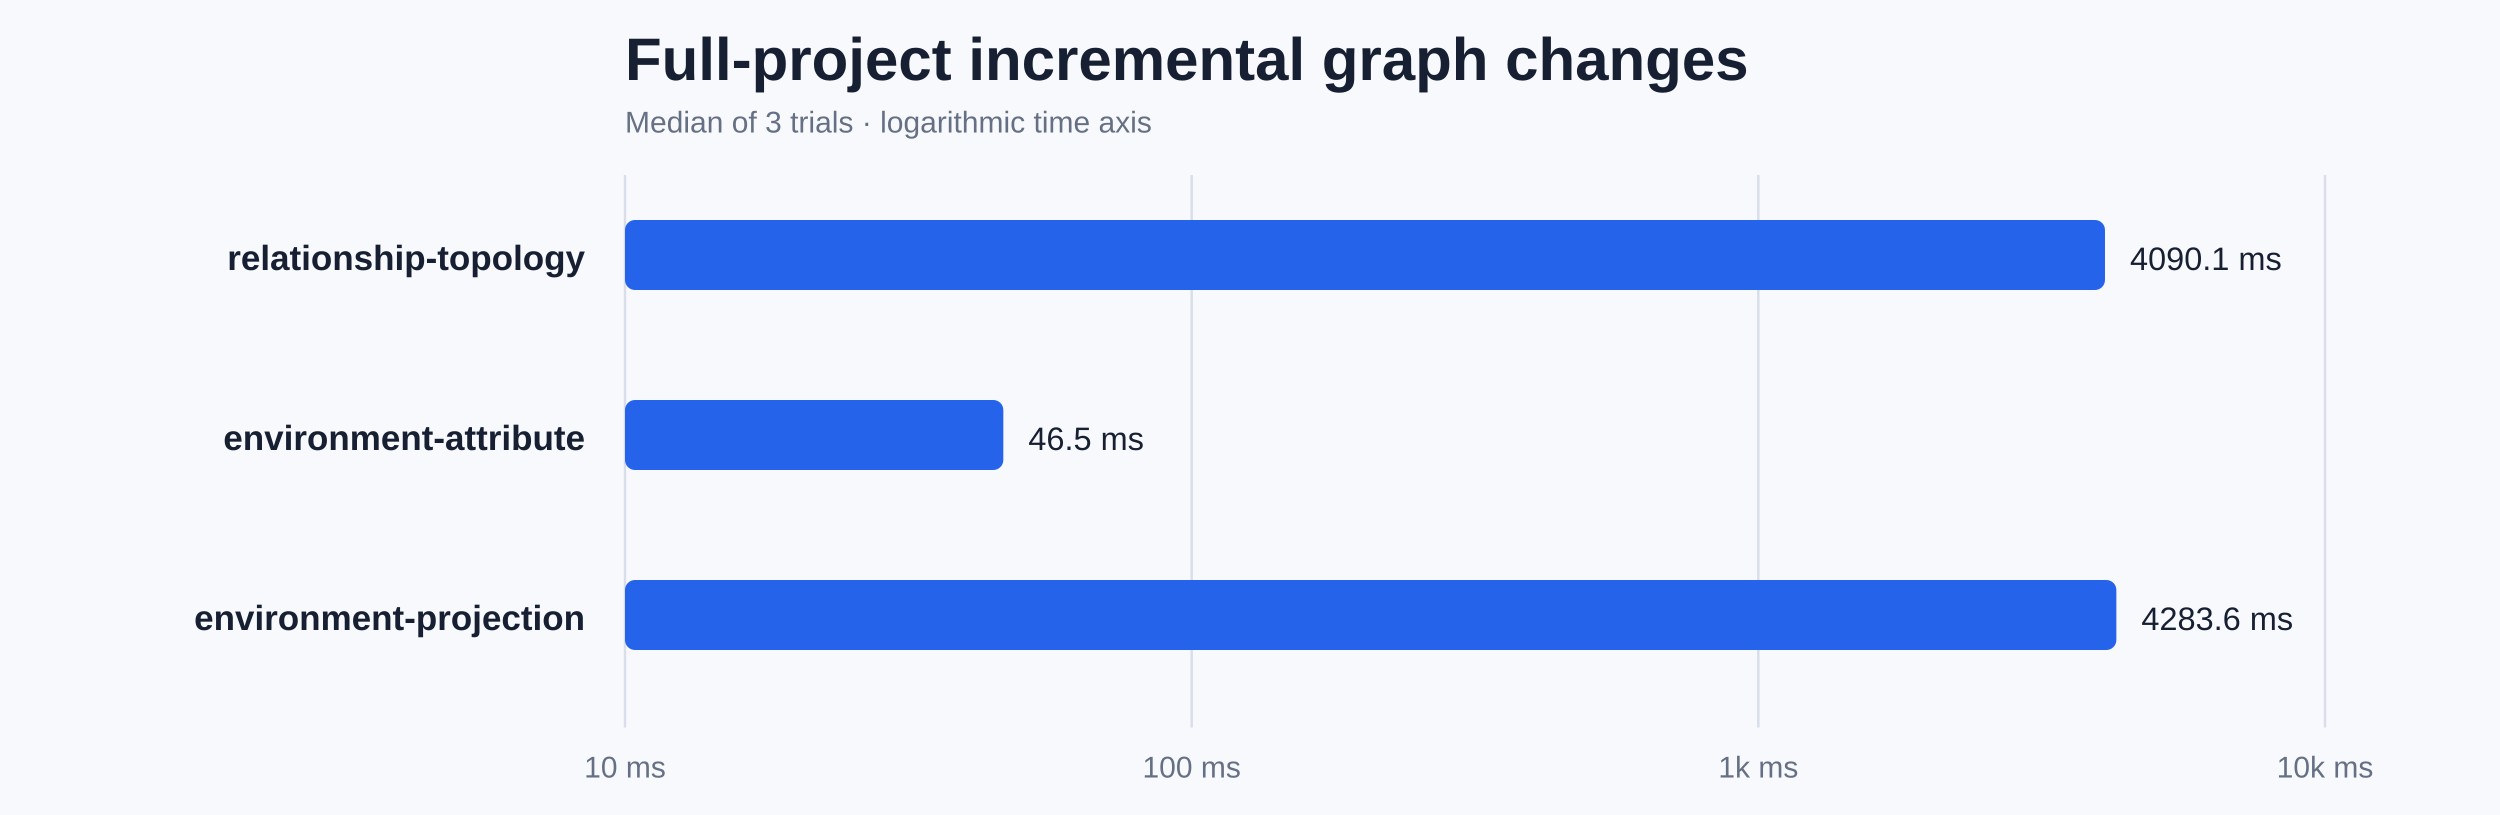
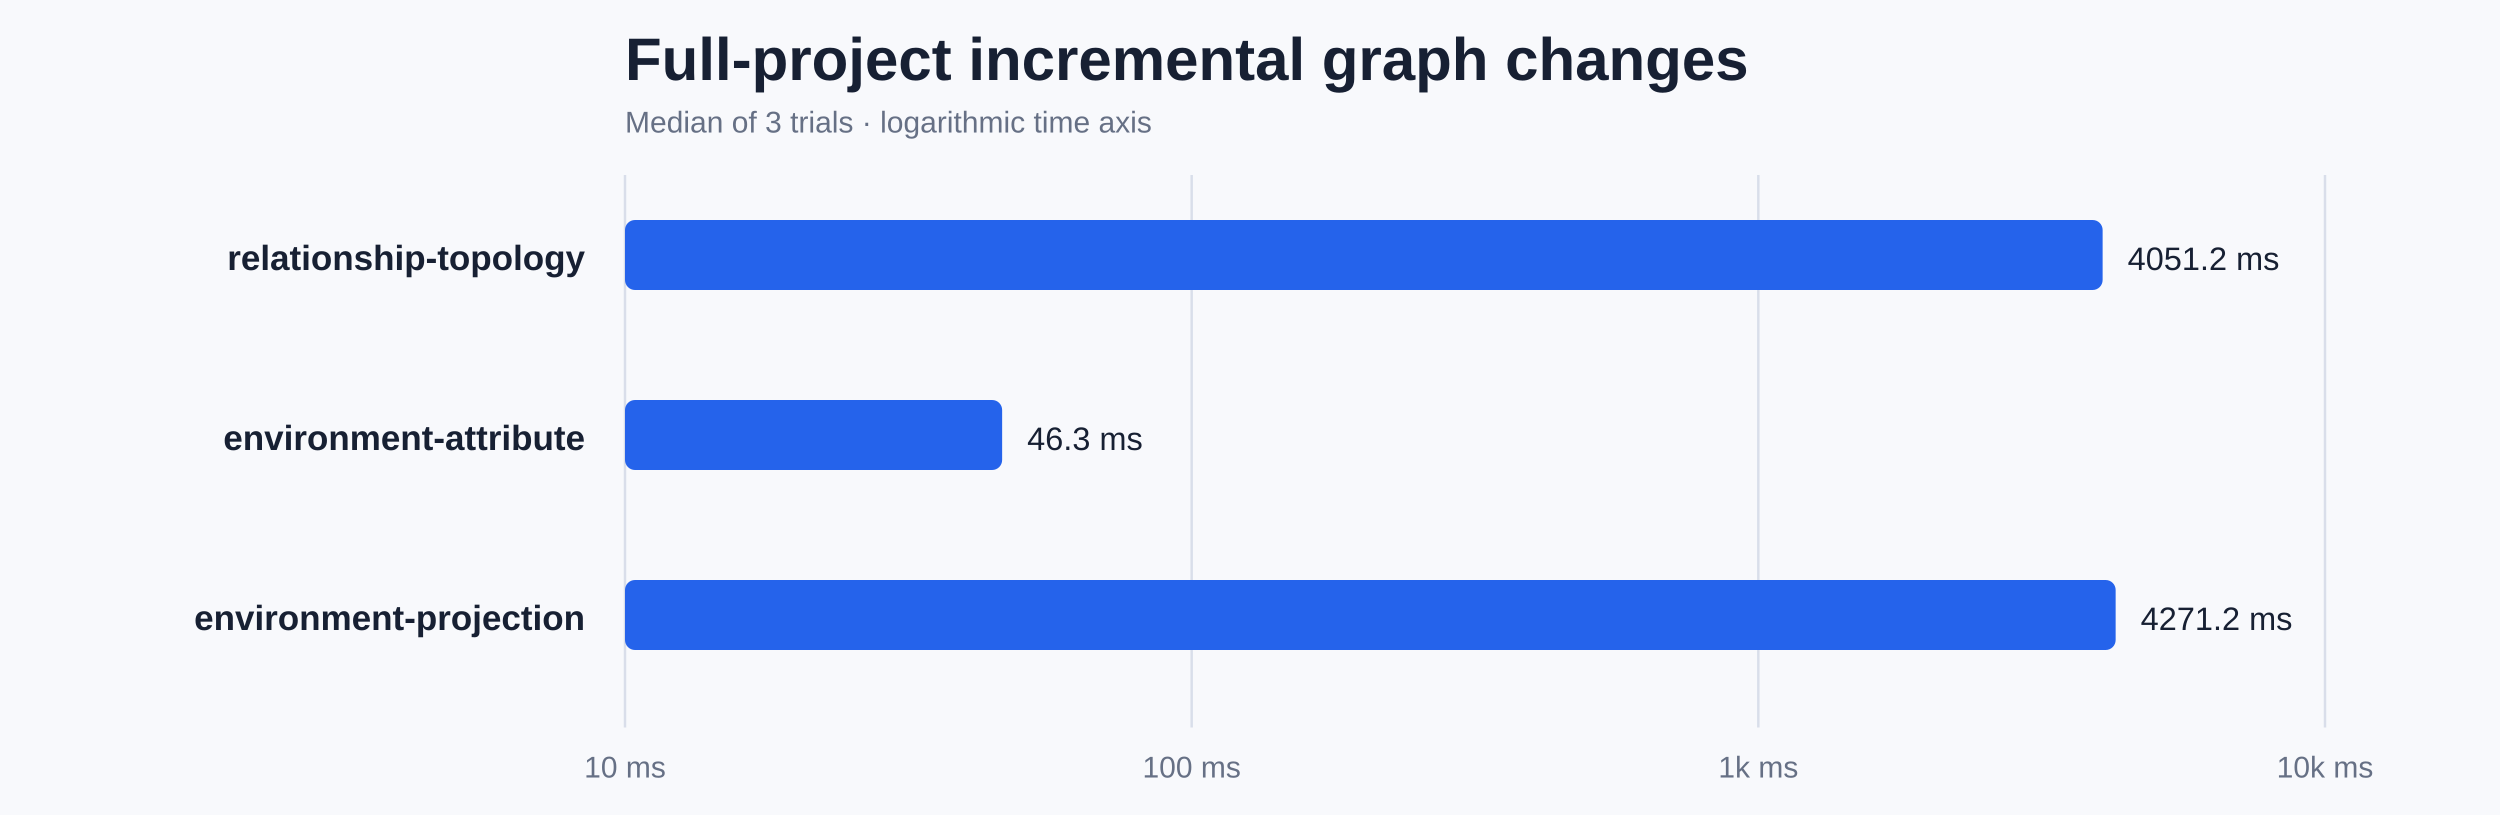
<svg xmlns="http://www.w3.org/2000/svg" width="1000" height="326" viewBox="0 0 1000 326">
  <style>text{font-family:Arial,Helvetica,sans-serif;fill:#172033}.title{font-size:24px;font-weight:700}.subtitle,.tick{font-size:12px;fill:#667085}.label{font-size:14px;font-weight:600}.value{font-size:13px}.grid{stroke:#d9deea;stroke-width:1}</style>
  <rect width="100%" height="100%" fill="#f8f9fc" />
  <text x="250" y="32" class="title">Full-project incremental graph changes</text>
  <text x="250" y="53" class="subtitle">Median of 3 trials · logarithmic time axis</text>
  <line x1="250" y1="70" x2="250" y2="291" class="grid" />
  <text x="250" y="311" text-anchor="middle" class="tick">10 ms</text>
  <line x1="476.667" y1="70" x2="476.667" y2="291" class="grid" />
  <text x="476.667" y="311" text-anchor="middle" class="tick">100 ms</text>
  <line x1="703.333" y1="70" x2="703.333" y2="291" class="grid" />
  <text x="703.333" y="311" text-anchor="middle" class="tick">1k ms</text>
  <line x1="930" y1="70" x2="930" y2="291" class="grid" />
  <text x="930" y="311" text-anchor="middle" class="tick">10k ms</text>
  <text x="234" y="108" text-anchor="end" class="label">relationship-topology</text>
-   <rect x="250" y="88" width="591.994" height="28" rx="4" fill="#2563eb" />
-   <text x="851.994" y="108" class="value">4090.1 ms</text>
+   <rect x="250" y="88" width="591.052" height="28" rx="4" fill="#2563eb" />
+   <text x="851.052" y="108" class="value">4051.2 ms</text>
  <text x="234" y="180" text-anchor="end" class="label">environment-attribute</text>
-   <rect x="250" y="160" width="151.329" height="28" rx="4" fill="#2563eb" />
-   <text x="411.329" y="180" class="value">46.5 ms</text>
+   <rect x="250" y="160" width="150.857" height="28" rx="4" fill="#2563eb" />
+   <text x="410.857" y="180" class="value">46.3 ms</text>
  <text x="234" y="252" text-anchor="end" class="label">environment-projection</text>
-   <rect x="250" y="232" width="596.544" height="28" rx="4" fill="#2563eb" />
-   <text x="856.544" y="252" class="value">4283.6 ms</text>
+   <rect x="250" y="232" width="596.259" height="28" rx="4" fill="#2563eb" />
+   <text x="856.259" y="252" class="value">4271.2 ms</text>
</svg>
